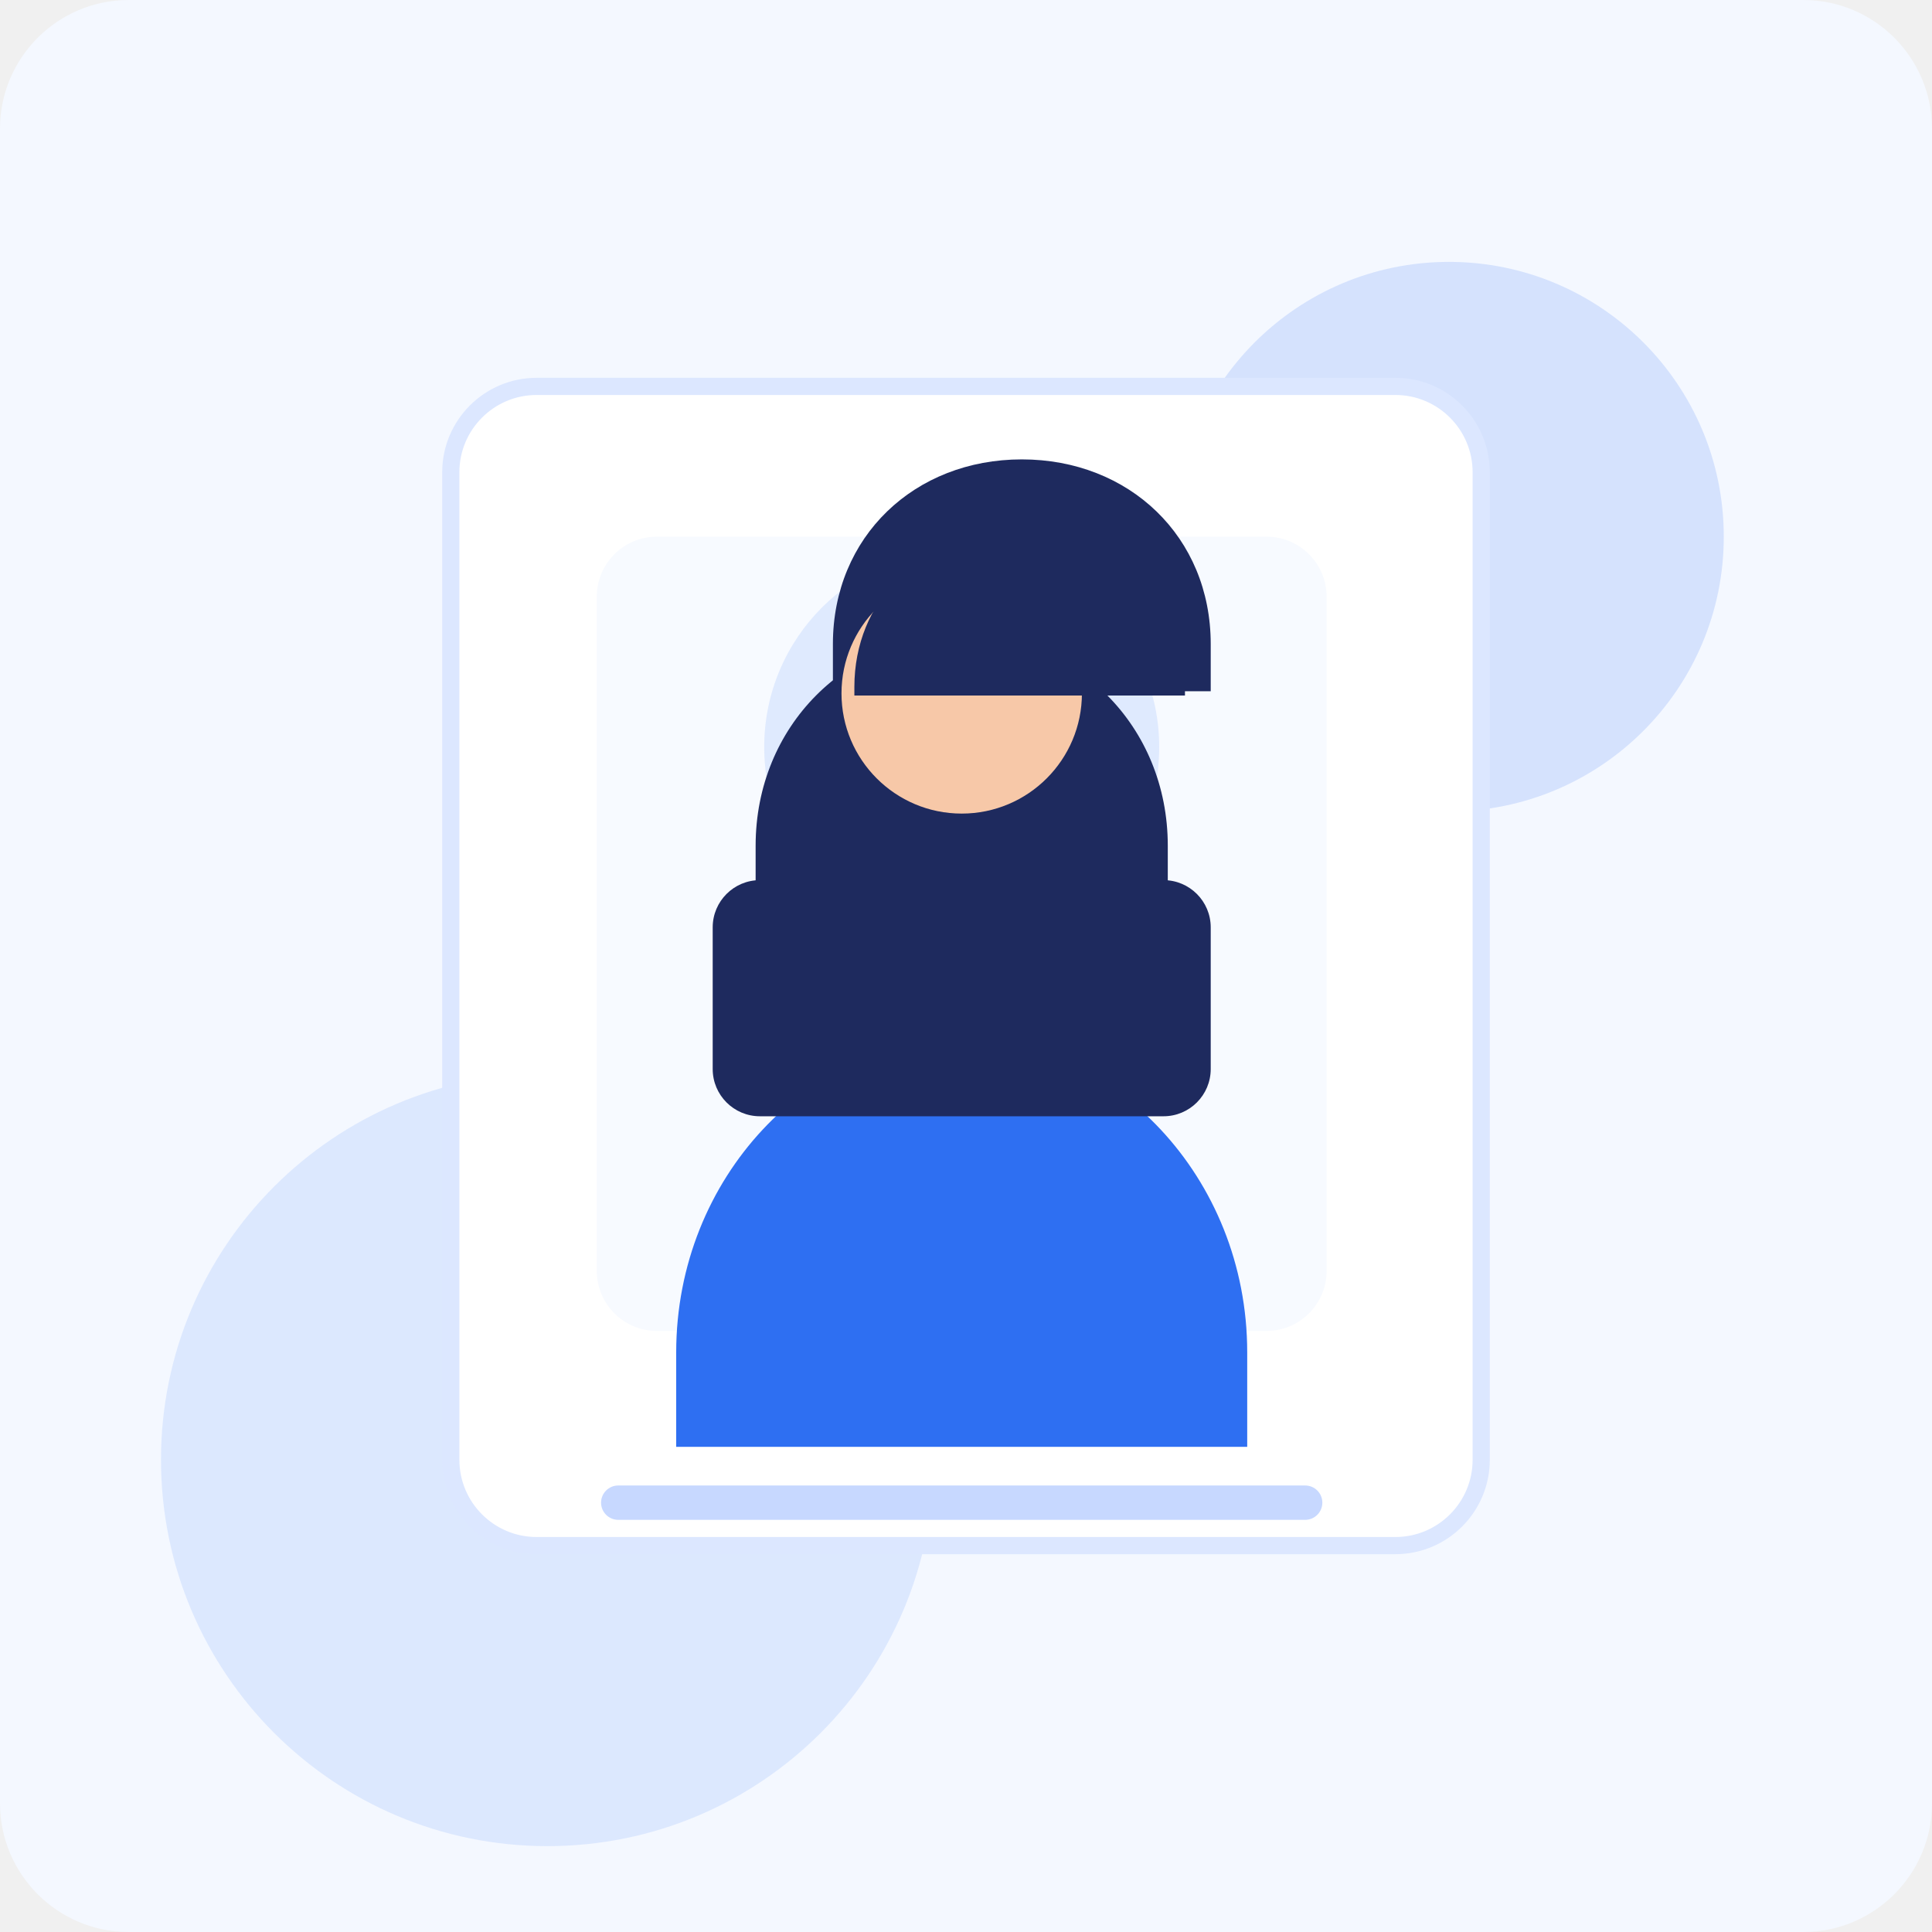
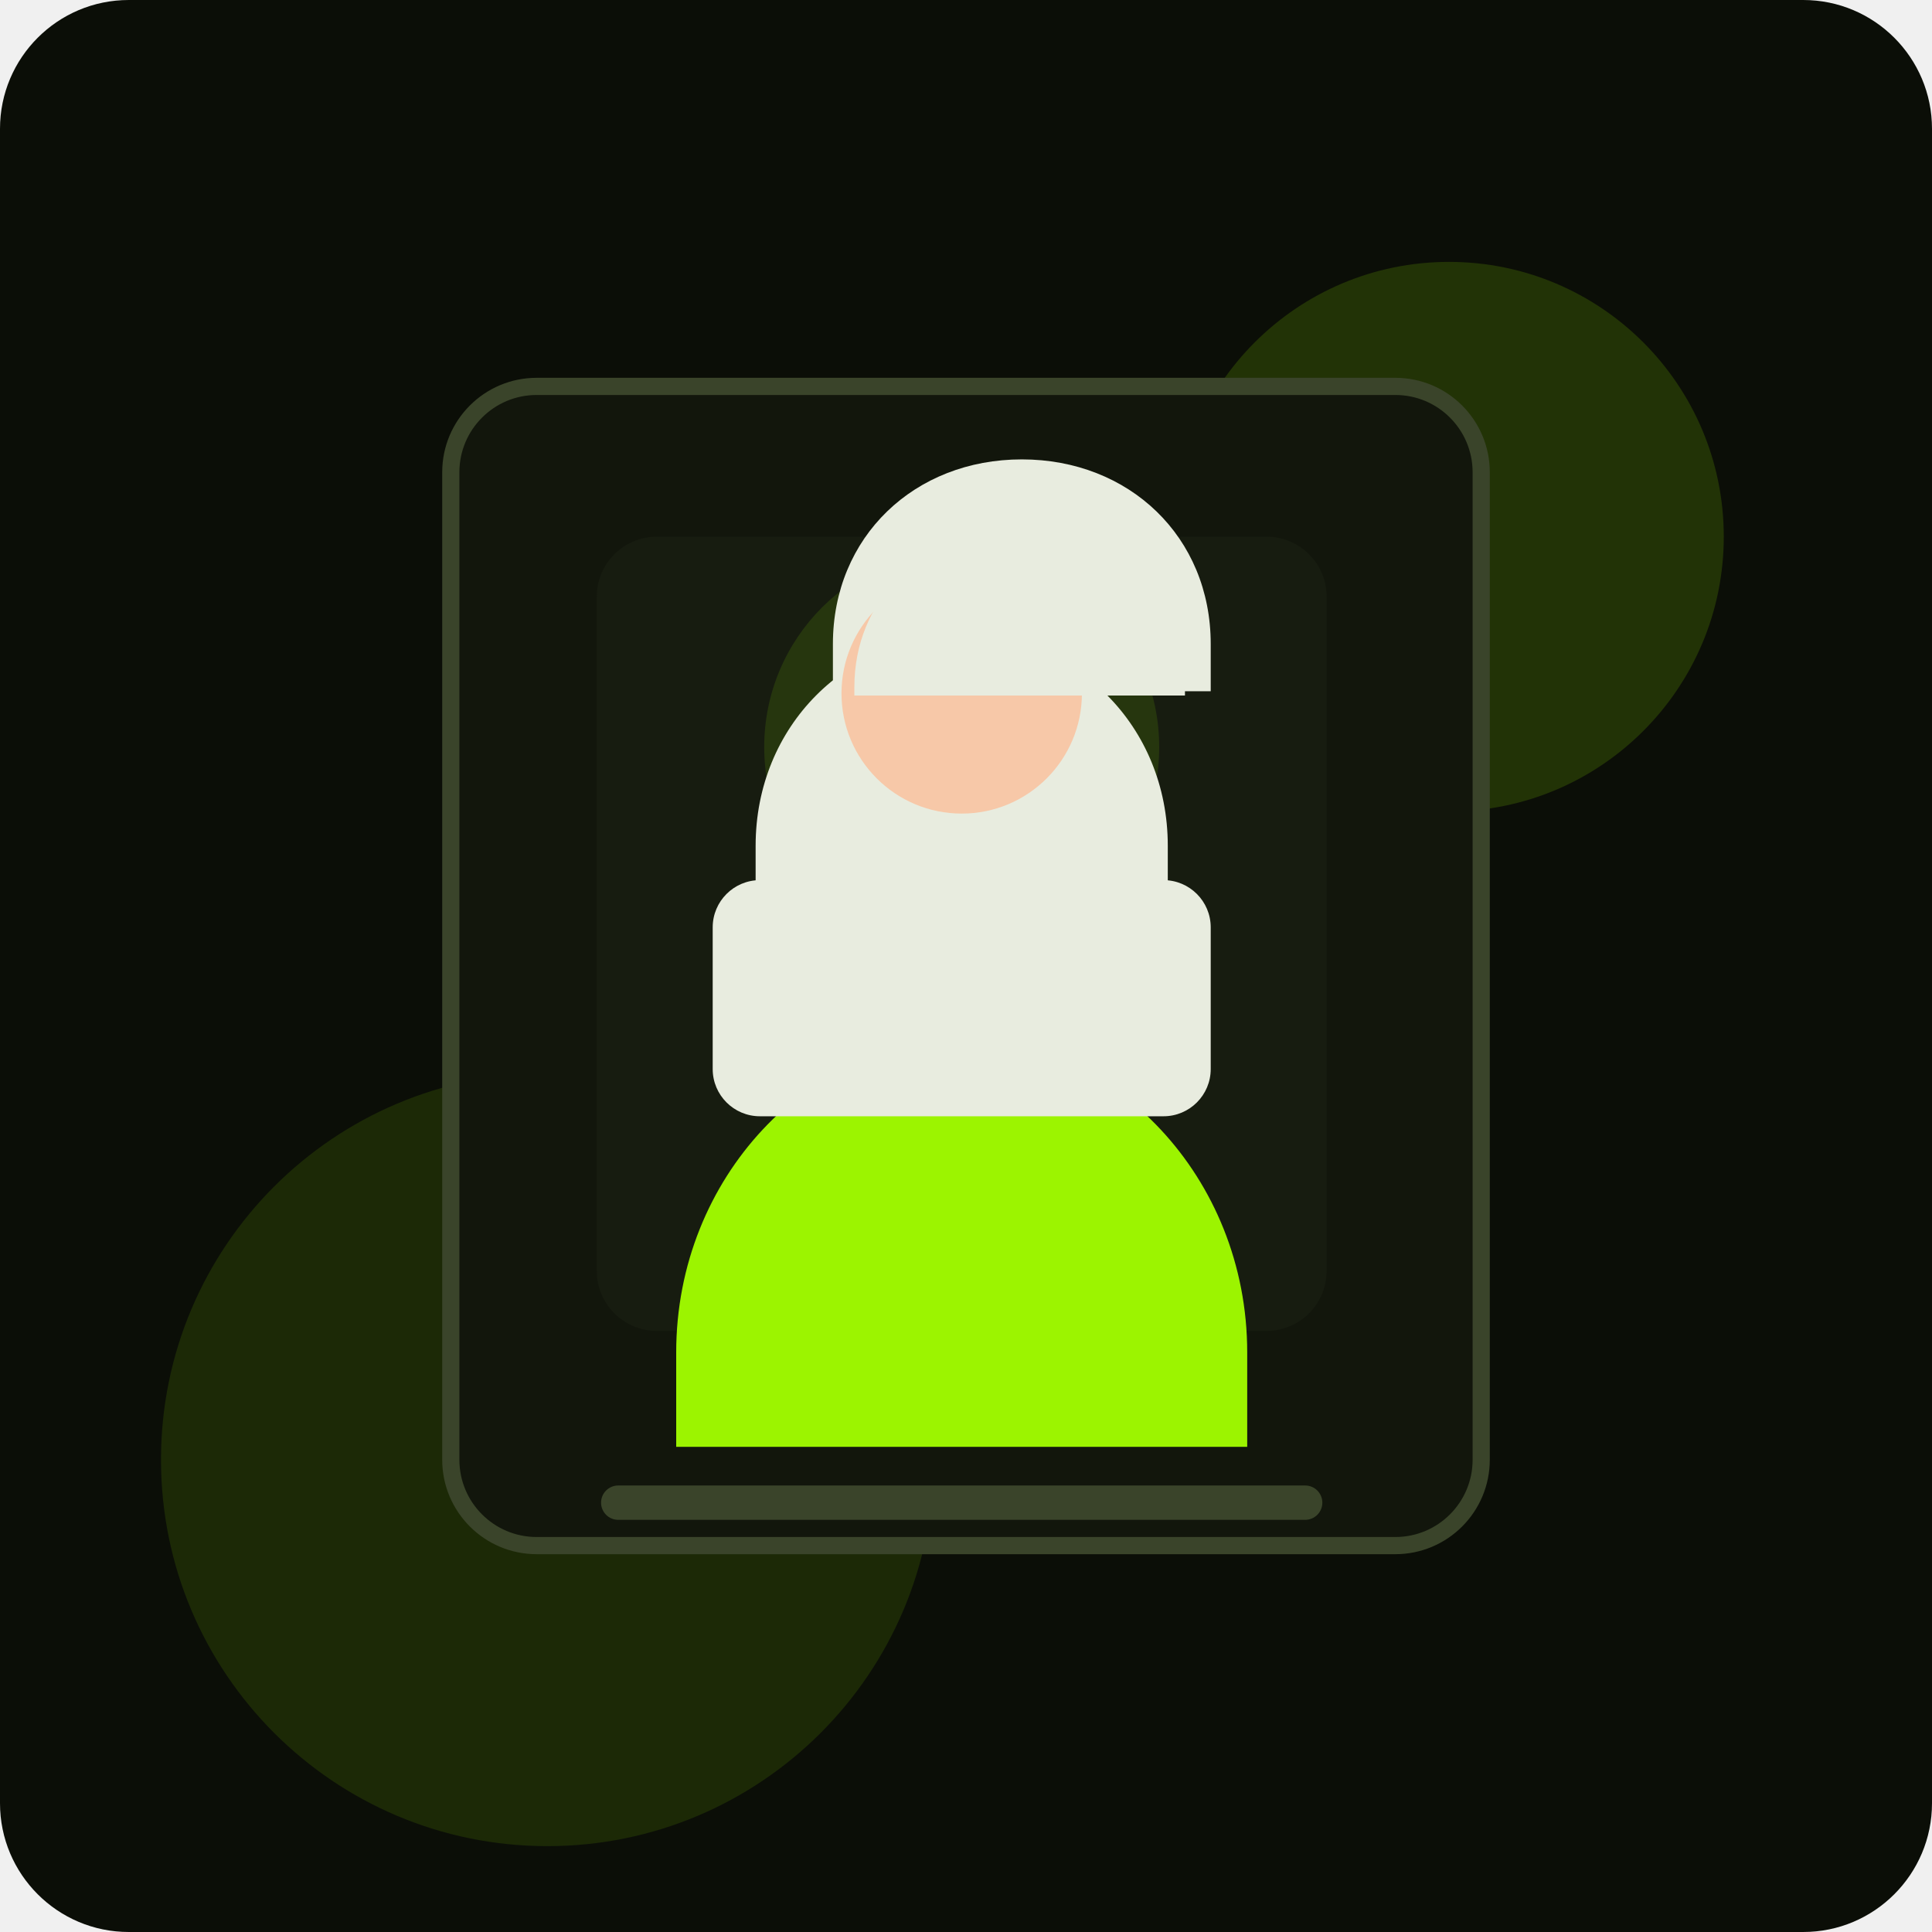
<svg xmlns="http://www.w3.org/2000/svg" width="900" height="900" viewBox="0 0 900 900" fill="none">
-   <rect width="900" height="900" rx="60" fill="#F4F8FF" />
-   <circle cx="675" cy="250" r="128" fill="#2E6FF2" fill-opacity="0.16" />
-   <circle cx="255" cy="680" r="180" fill="#2E6FF2" fill-opacity="0.12" />
-   <rect x="210" y="180" width="480" height="540" rx="40" fill="white" stroke="#DCE7FF" stroke-width="8" />
-   <rect x="278" y="250" width="340" height="370" rx="28" fill="#F7FAFF" />
-   <circle cx="448" cy="348" r="92" fill="#2E6FF2" fill-opacity="0.12" />
-   <path d="M352 394C352 338 395 296 448 296C501 296 544 338 544 394V418H352V394Z" fill="#1E2A5E" />
-   <path d="M315 630C315 548 378 484 448 484C518 484 581 548 581 630V674H315V630Z" fill="#2E6FF2" />
-   <rect x="332" y="410" width="232" height="110" rx="22" fill="#1E2A5E" />
-   <rect x="368" y="528" width="160" height="34" rx="17" fill="#2E6FF2" />
-   <path d="M388 300C388 250 426 214 476 214C526 214 564 250 564 300V322H388V300Z" fill="#1E2A5E" />
+   <rect width="900" height="900" rx="60" fill="#0B0E07" />
+   <circle cx="675" cy="250" r="128" fill="#9CF400" fill-opacity="0.16" />
+   <circle cx="255" cy="680" r="180" fill="#9CF400" fill-opacity="0.12" />
+   <rect x="210" y="180" width="480" height="540" rx="40" fill="#12160C" stroke="#3A442A" stroke-width="8" />
+   <rect x="278" y="250" width="340" height="370" rx="28" fill="#171C10" />
+   <circle cx="448" cy="348" r="92" fill="#9CF400" fill-opacity="0.12" />
+   <path d="M352 394C352 338 395 296 448 296C501 296 544 338 544 394V418H352V394Z" fill="#E8ECDF" />
+   <path d="M315 630C315 548 378 484 448 484C518 484 581 548 581 630V674H315V630Z" fill="#9CF400" />
+   <rect x="332" y="410" width="232" height="110" rx="22" fill="#E8ECDF" />
+   <rect x="368" y="528" width="160" height="34" rx="17" fill="#9CF400" />
+   <path d="M388 300C388 250 426 214 476 214C526 214 564 250 564 300V322H388V300Z" fill="#E8ECDF" />
  <circle cx="448" cy="323" r="56" fill="#F7C8A8" />
-   <path d="M398 320C398 280 428 250 468 250H482C522 250 552 280 552 320V324H398V320Z" fill="#1E2A5E" />
-   <rect x="280" y="692" width="336" height="16" rx="8" fill="#C7D8FF" />
+   <path d="M398 320C398 280 428 250 468 250H482C522 250 552 280 552 320V324H398V320Z" fill="#E8ECDF" />
+   <rect x="280" y="692" width="336" height="16" rx="8" fill="#3A442A" />
</svg>
